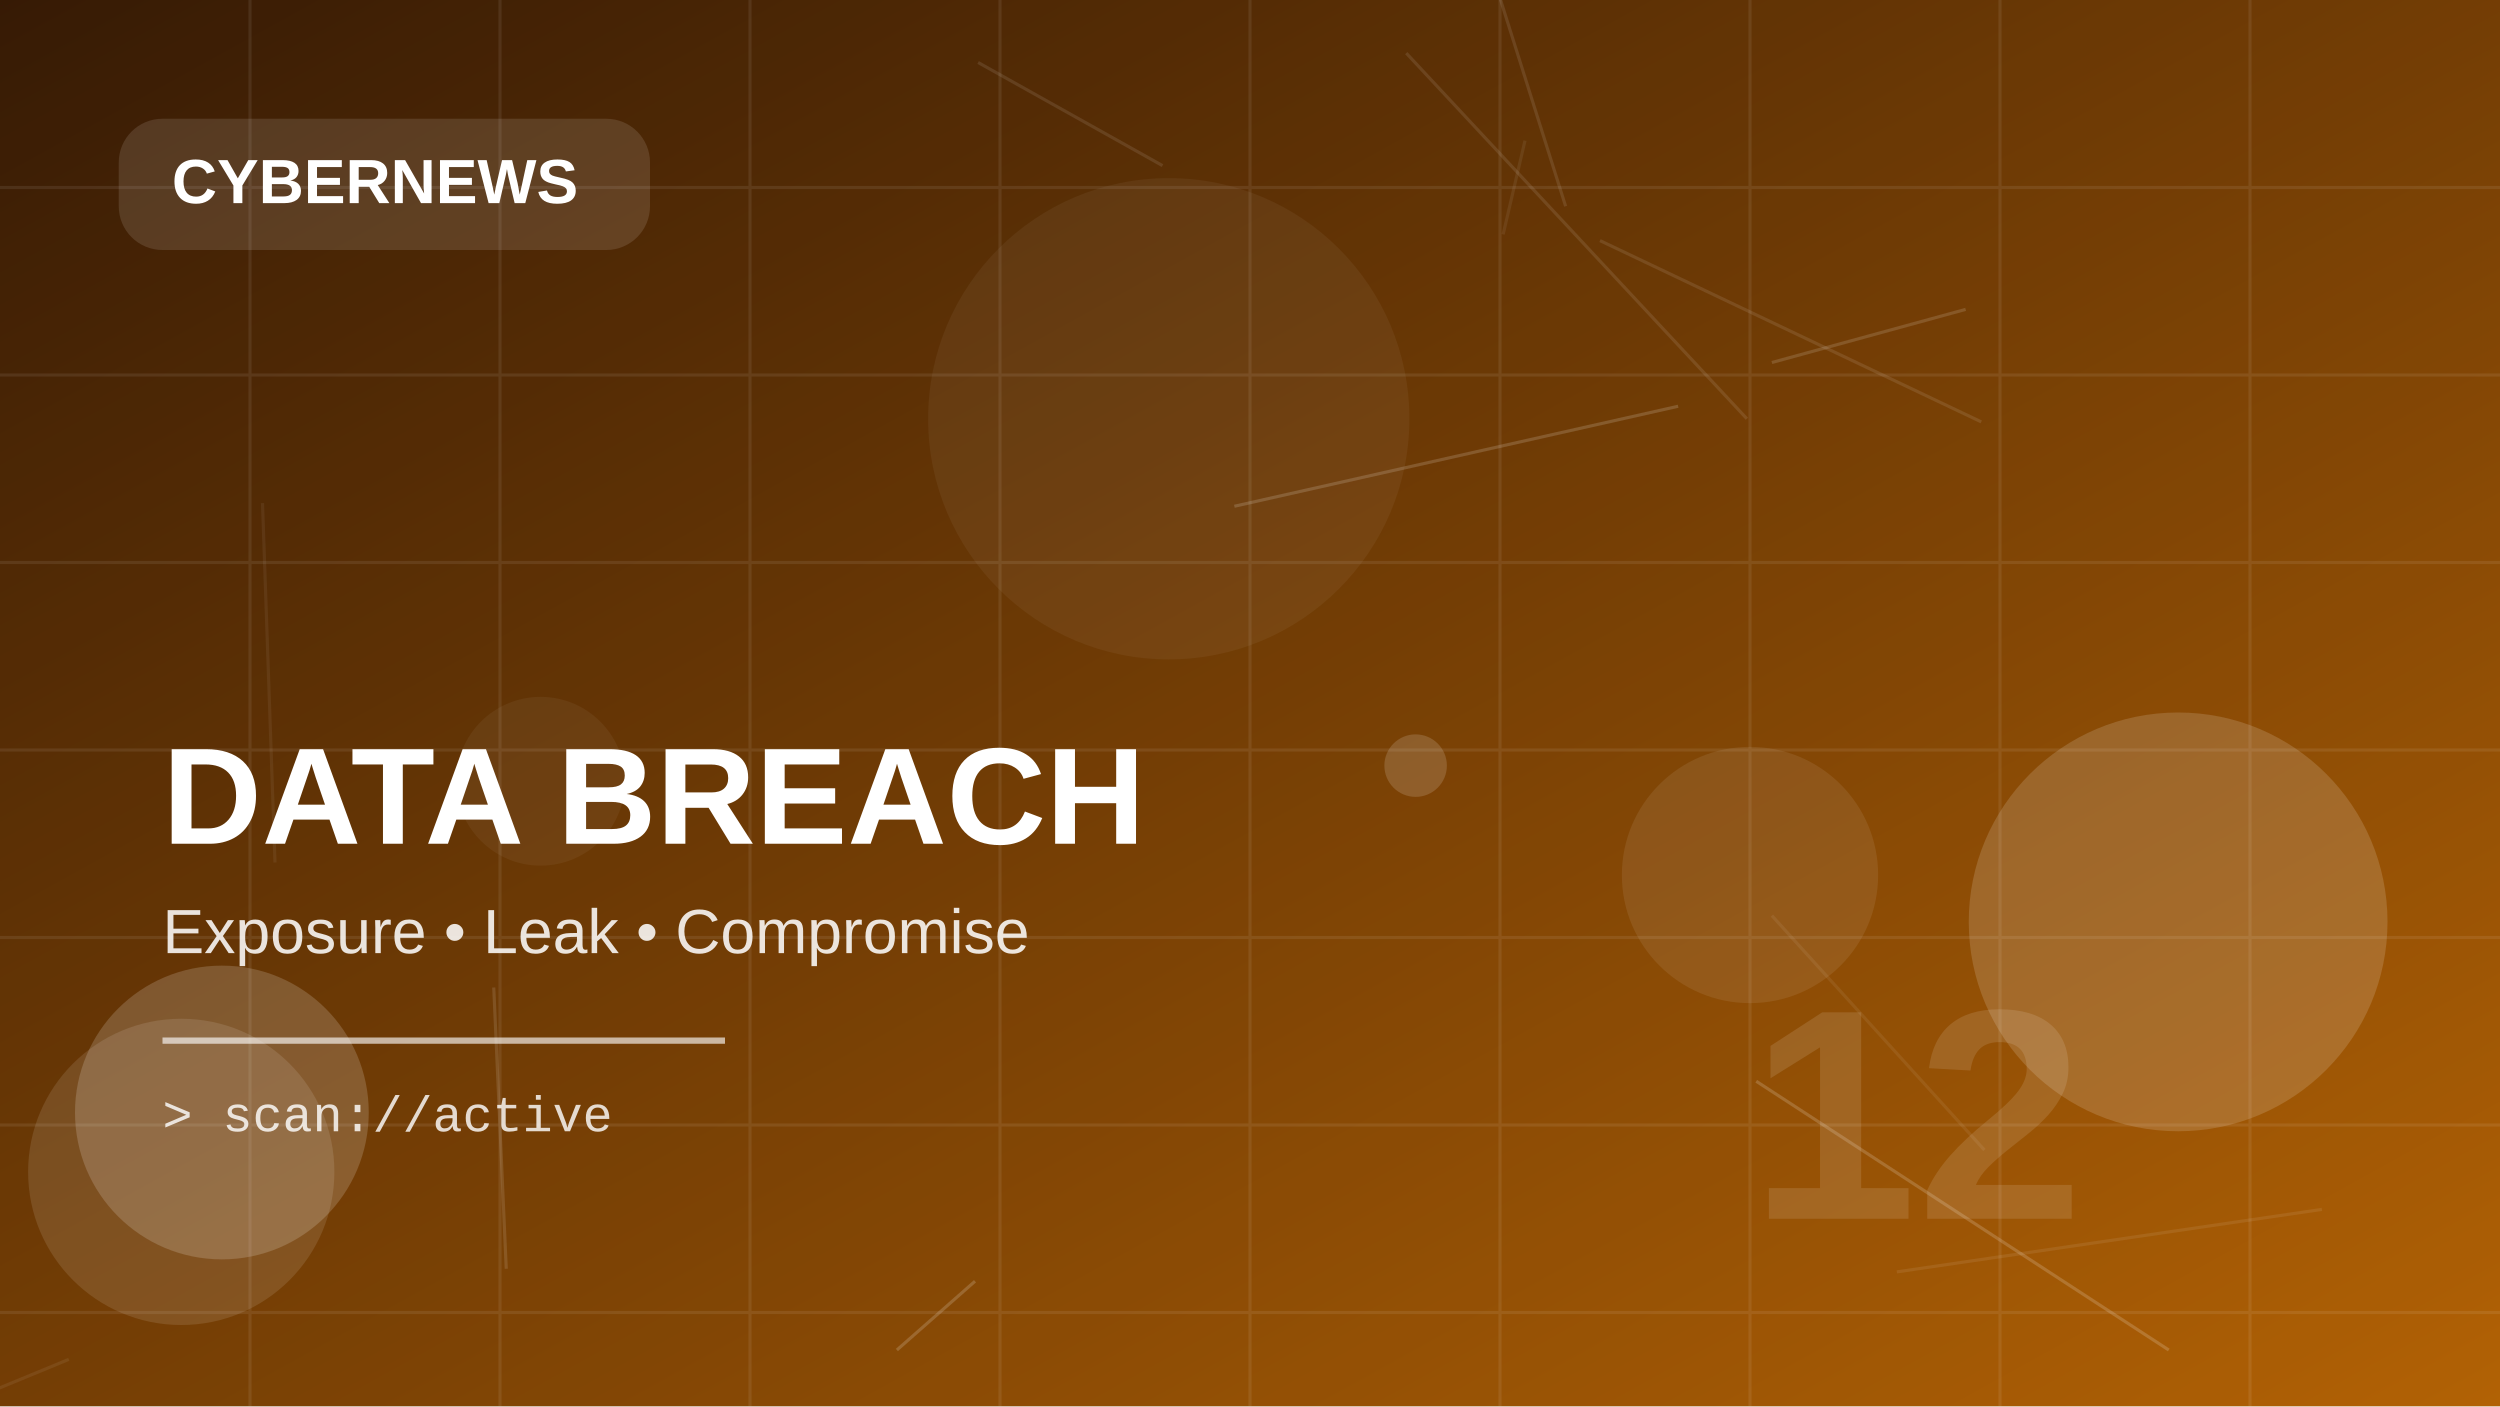
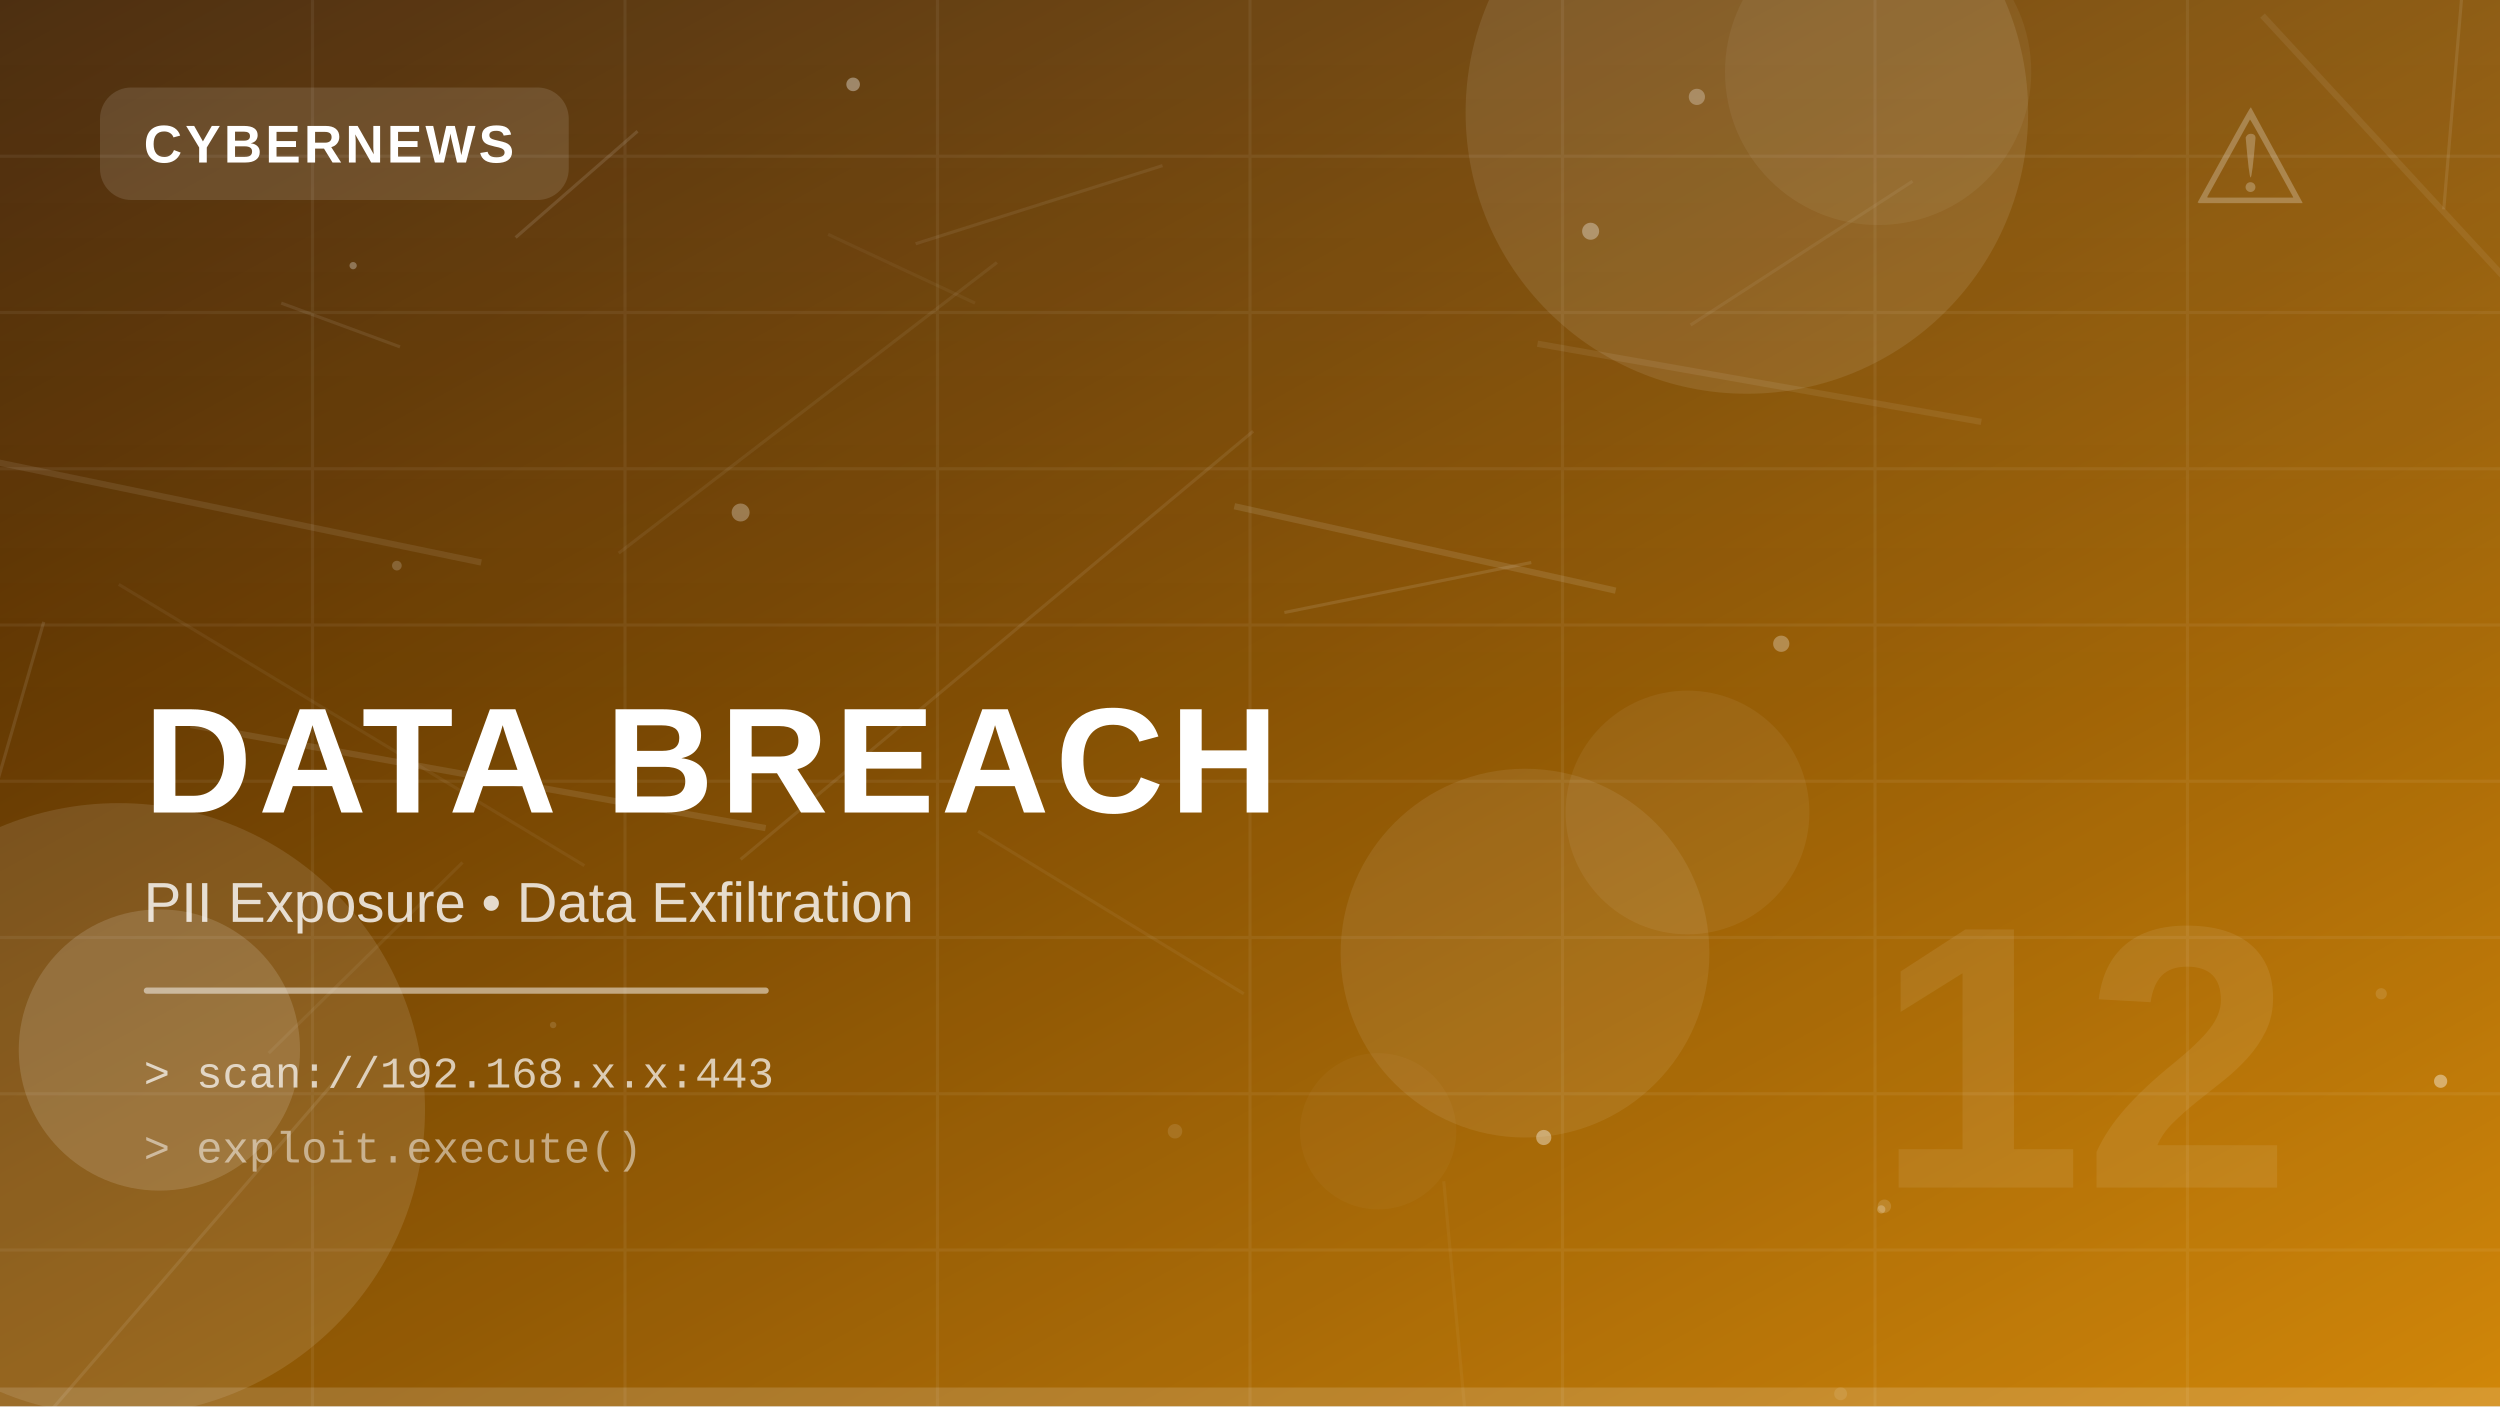
<svg xmlns="http://www.w3.org/2000/svg" width="800" height="450" viewBox="0 0 800 450">
  <defs>
-     <linearGradient id="g" x1="0" y1="0" x2="1" y2="1">
-       <stop offset="0%" stop-color="#422006" />
-       <stop offset="100%" stop-color="#d97706" />
+     <linearGradient id="bg" x1="0" y1="0" x2="1" y2="1">
+       <stop offset="0%" stop-color="#4d2600" />
+       <stop offset="100%" stop-color="#f59e0b" />
+     </linearGradient>
+     <linearGradient id="shine" x1="0" y1="0" x2="0" y2="1">
+       <stop offset="0%" stop-color="rgba(255,255,255,0.08)" />
+       <stop offset="100%" stop-color="rgba(255,255,255,0)" />
    </linearGradient>
  </defs>
-   <rect width="800" height="450" fill="url(#g)" />
-   <rect width="800" height="450" fill="rgba(0,0,0,0.18)" />
+   <rect width="800" height="450" fill="url(#bg)" />
+   <rect width="800" height="225" fill="url(#shine)" />
+   <rect width="800" height="450" fill="rgba(0,0,0,0.15)" />
+   <g opacity="0.06">
+     <path d="M0 50H800 M0 100H800 M0 150H800 M0 200H800 M0 250H800 M0 300H800 M0 350H800 M0 400H800" stroke="white" stroke-width="1" />
+     <path d="M100 0V450 M200 0V450 M300 0V450 M400 0V450 M500 0V450 M600 0V450 M700 0V450" stroke="white" stroke-width="1" />
+   </g>
+   <circle cx="441" cy="362" r="25" fill="rgba(255,255,255,0.03)" />
+   <circle cx="540" cy="260" r="39" fill="rgba(255,255,255,0.055)" />
+   <circle cx="51" cy="336" r="45" fill="rgba(255,255,255,0.139)" />
+   <circle cx="38" cy="355" r="98" fill="rgba(255,255,255,0.107)" />
+   <circle cx="488" cy="305" r="59" fill="rgba(255,255,255,0.078)" />
+   <circle cx="601" cy="23" r="49" fill="rgba(255,255,255,0.052)" />
+   <circle cx="559" cy="36" r="90" fill="rgba(255,255,255,0.09)" />
+   <line x1="395" y1="162" x2="517" y2="189" stroke="rgba(255,255,255,0.108)" stroke-width="2" />
+   <line x1="782" y1="67" x2="788" y2="-4" stroke="rgba(255,255,255,0.09)" stroke-width="1" />
+   <line x1="634" y1="135" x2="492" y2="110" stroke="rgba(255,255,255,0.072)" stroke-width="2" />
+   <line x1="204" y1="42" x2="165" y2="76" stroke="rgba(255,255,255,0.114)" stroke-width="1" />
+   <line x1="411" y1="196" x2="490" y2="180" stroke="rgba(255,255,255,0.107)" stroke-width="1" />
+   <line x1="14" y1="199" x2="-24" y2="330" stroke="rgba(255,255,255,0.094)" stroke-width="1" />
+   <line x1="372" y1="53" x2="293" y2="78" stroke="rgba(255,255,255,0.073)" stroke-width="1" />
+   <line x1="108" y1="345" x2="-17" y2="490" stroke="rgba(255,255,255,0.089)" stroke-width="1" />
+   <line x1="237" y1="275" x2="401" y2="138" stroke="rgba(255,255,255,0.079)" stroke-width="1" />
+   <line x1="38" y1="187" x2="187" y2="277" stroke="rgba(255,255,255,0.052)" stroke-width="1" />
+   <line x1="148" y1="276" x2="86" y2="337" stroke="rgba(255,255,255,0.055)" stroke-width="1" />
+   <line x1="462" y1="378" x2="469" y2="454" stroke="rgba(255,255,255,0.042)" stroke-width="1" />
+   <line x1="154" y1="180" x2="-15" y2="145" stroke="rgba(255,255,255,0.089)" stroke-width="2" />
+   <line x1="128" y1="111" x2="90" y2="97" stroke="rgba(255,255,255,0.084)" stroke-width="1" />
+   <line x1="724" y1="5" x2="820" y2="109" stroke="rgba(255,255,255,0.07)" stroke-width="2" />
+   <line x1="245" y1="265" x2="61" y2="232" stroke="rgba(255,255,255,0.101)" stroke-width="2" />
+   <line x1="541" y1="104" x2="612" y2="58" stroke="rgba(255,255,255,0.062)" stroke-width="1" />
+   <line x1="265" y1="75" x2="312" y2="97" stroke="rgba(255,255,255,0.043)" stroke-width="1" />
+   <line x1="319" y1="84" x2="198" y2="177" stroke="rgba(255,255,255,0.06)" stroke-width="1" />
+   <line x1="398" y1="318" x2="313" y2="266" stroke="rgba(255,255,255,0.052)" stroke-width="1" />
+   <circle cx="237" cy="164" r="2.873" fill="rgba(255,255,255,0.29)" />
+   <circle cx="762" cy="318" r="1.791" fill="rgba(255,255,255,0.12)" />
+   <circle cx="376" cy="362" r="2.32" fill="rgba(255,255,255,0.11)" />
+   <circle cx="570" cy="206" r="2.599" fill="rgba(255,255,255,0.29)" />
+   <circle cx="113" cy="85" r="1.165" fill="rgba(255,255,255,0.3)" />
+   <circle cx="127" cy="181" r="1.549" fill="rgba(255,255,255,0.19)" />
+   <circle cx="494" cy="364" r="2.425" fill="rgba(255,255,255,0.39)" />
+   <circle cx="509" cy="74" r="2.727" fill="rgba(255,255,255,0.33)" />
+   <circle cx="602" cy="387" r="1.31" fill="rgba(255,255,255,0.24)" />
+   <circle cx="543" cy="31" r="2.596" fill="rgba(255,255,255,0.28)" />
+   <circle cx="603" cy="386" r="2.146" fill="rgba(255,255,255,0.14)" />
+   <circle cx="781" cy="346" r="2.113" fill="rgba(255,255,255,0.4)" />
+   <circle cx="273" cy="27" r="2.178" fill="rgba(255,255,255,0.37)" />
+   <circle cx="177" cy="328" r="1.035" fill="rgba(255,255,255,0.13)" />
+   <circle cx="589" cy="446" r="2.064" fill="rgba(255,255,255,0.1)" />
+   <g>
+     <rect x="32" y="28" rx="10" ry="10" width="150" height="36" fill="rgba(255,255,255,0.12)" />
+     <text x="46" y="52" font-family="Arial,Helvetica,sans-serif" font-size="17" font-weight="800" fill="white" letter-spacing="1">CYBERNEWS</text>
+   </g>
+   <g opacity="0.25">
+     <text x="720" y="65" font-family="Arial,sans-serif" font-size="42" fill="white" text-anchor="middle">⚠</text>
+   </g>
+   <text x="46" y="260" font-family="Arial,Helvetica,sans-serif" font-size="48" font-weight="900" fill="white" letter-spacing="2">DATA BREACH</text>
+   <text x="46" y="295" font-family="Arial,Helvetica,sans-serif" font-size="18" font-weight="500" fill="rgba(255,255,255,0.8)">PII Exposure • Data Exfiltration</text>
+   <rect x="46" y="316" width="200" height="2" fill="rgba(255,255,255,0.5)" rx="1" />
+   <text x="46" y="348" font-family="Courier New,monospace" font-size="14" fill="rgba(255,255,255,0.7)">&gt; scan://192.168.x.x:443</text>
+   <text x="46" y="372" font-family="Courier New,monospace" font-size="14" fill="rgba(255,255,255,0.5)">&gt; exploit.execute()</text>
  <g opacity="0.08">
-     <path d="M0 60 H800 M0 120 H800 M0 180 H800 M0 240 H800 M0 300 H800 M0 360 H800 M0 420 H800" stroke="white" stroke-width="1" />
-     <path d="M80 0 V450 M160 0 V450 M240 0 V450 M320 0 V450 M400 0 V450 M480 0 V450 M560 0 V450 M640 0 V450 M720 0 V450" stroke="white" stroke-width="1" />
+     <text x="600" y="380" font-family="Arial,sans-serif" font-size="120" font-weight="900" fill="white">12</text>
  </g>
-   <circle cx="173" cy="250" r="27" fill="rgba(255,255,255,0.05)" />
-   <circle cx="560" cy="280" r="41" fill="rgba(255,255,255,0.08)" />
-   <circle cx="71" cy="356" r="47" fill="rgba(255,255,255,0.17)" />
-   <circle cx="58" cy="375" r="49" fill="rgba(255,255,255,0.11)" />
-   <circle cx="453" cy="245" r="10" fill="rgba(255,255,255,0.15)" />
-   <circle cx="374" cy="134" r="77" fill="rgba(255,255,255,0.05)" />
-   <circle cx="697" cy="295" r="67" fill="rgba(255,255,255,0.15)" />
-   <line x1="395" y1="162" x2="537" y2="130" stroke="rgba(255,255,255,0.16)" stroke-width="1" />
-   <line x1="567" y1="293" x2="635" y2="368" stroke="rgba(255,255,255,0.07)" stroke-width="1" />
-   <line x1="158" y1="316" x2="162" y2="406" stroke="rgba(255,255,255,0.12)" stroke-width="1" />
-   <line x1="634" y1="135" x2="512" y2="77" stroke="rgba(255,255,255,0.1)" stroke-width="1" />
-   <line x1="607" y1="407" x2="743" y2="387" stroke="rgba(255,255,255,0.08)" stroke-width="1" />
-   <line x1="84" y1="161" x2="88" y2="276" stroke="rgba(255,255,255,0.06)" stroke-width="1" />
-   <line x1="287" y1="432" x2="312" y2="410" stroke="rgba(255,255,255,0.17)" stroke-width="1" />
-   <line x1="559" y1="134" x2="450" y2="17" stroke="rgba(255,255,255,0.1)" stroke-width="1" />
-   <line x1="562" y1="346" x2="694" y2="432" stroke="rgba(255,255,255,0.17)" stroke-width="1" />
-   <line x1="372" y1="53" x2="313" y2="20" stroke="rgba(255,255,255,0.1)" stroke-width="1" />
-   <line x1="22" y1="435" x2="-104" y2="487" stroke="rgba(255,255,255,0.07)" stroke-width="1" />
-   <line x1="629" y1="99" x2="567" y2="116" stroke="rgba(255,255,255,0.14)" stroke-width="1" />
-   <line x1="501" y1="66" x2="466" y2="-45" stroke="rgba(255,255,255,0.1)" stroke-width="1" />
-   <line x1="481" y1="75" x2="488" y2="45" stroke="rgba(255,255,255,0.07)" stroke-width="1" />
-   <g>
-     <rect x="38" y="38" rx="14" ry="14" width="170" height="42" fill="rgba(255,255,255,0.12)" />
-     <text x="55" y="65" font-family="Arial, Helvetica, sans-serif" font-size="20" font-weight="700" fill="white">
-       CYBERNEWS
-     </text>
-   </g>
-   <g>
-     <text x="52" y="270" font-family="Arial, Helvetica, sans-serif" font-size="44" font-weight="900" fill="white">
-       DATA BREACH
-     </text>
-     <text x="52" y="305" font-family="Arial, Helvetica, sans-serif" font-size="20" font-weight="500" fill="rgba(255,255,255,0.86)">
-       Exposure • Leak • Compromise
-     </text>
-   </g>
-   <g opacity="0.9">
-     <rect x="52" y="332" width="180" height="2" fill="rgba(255,255,255,0.7)" />
-     <text x="52" y="362" font-family="Courier New, monospace" font-size="16" fill="rgba(255,255,255,0.9)">
-       &gt; scan://active
-     </text>
-   </g>
-   <g opacity="0.12">
-     <text x="560" y="390" font-family="Arial, Helvetica, sans-serif" font-size="96" font-weight="900" fill="white">
-       12
-     </text>
-   </g>
+   <rect x="0" y="444" width="800" height="6" fill="rgba(255,255,255,0.15)" />
</svg>
